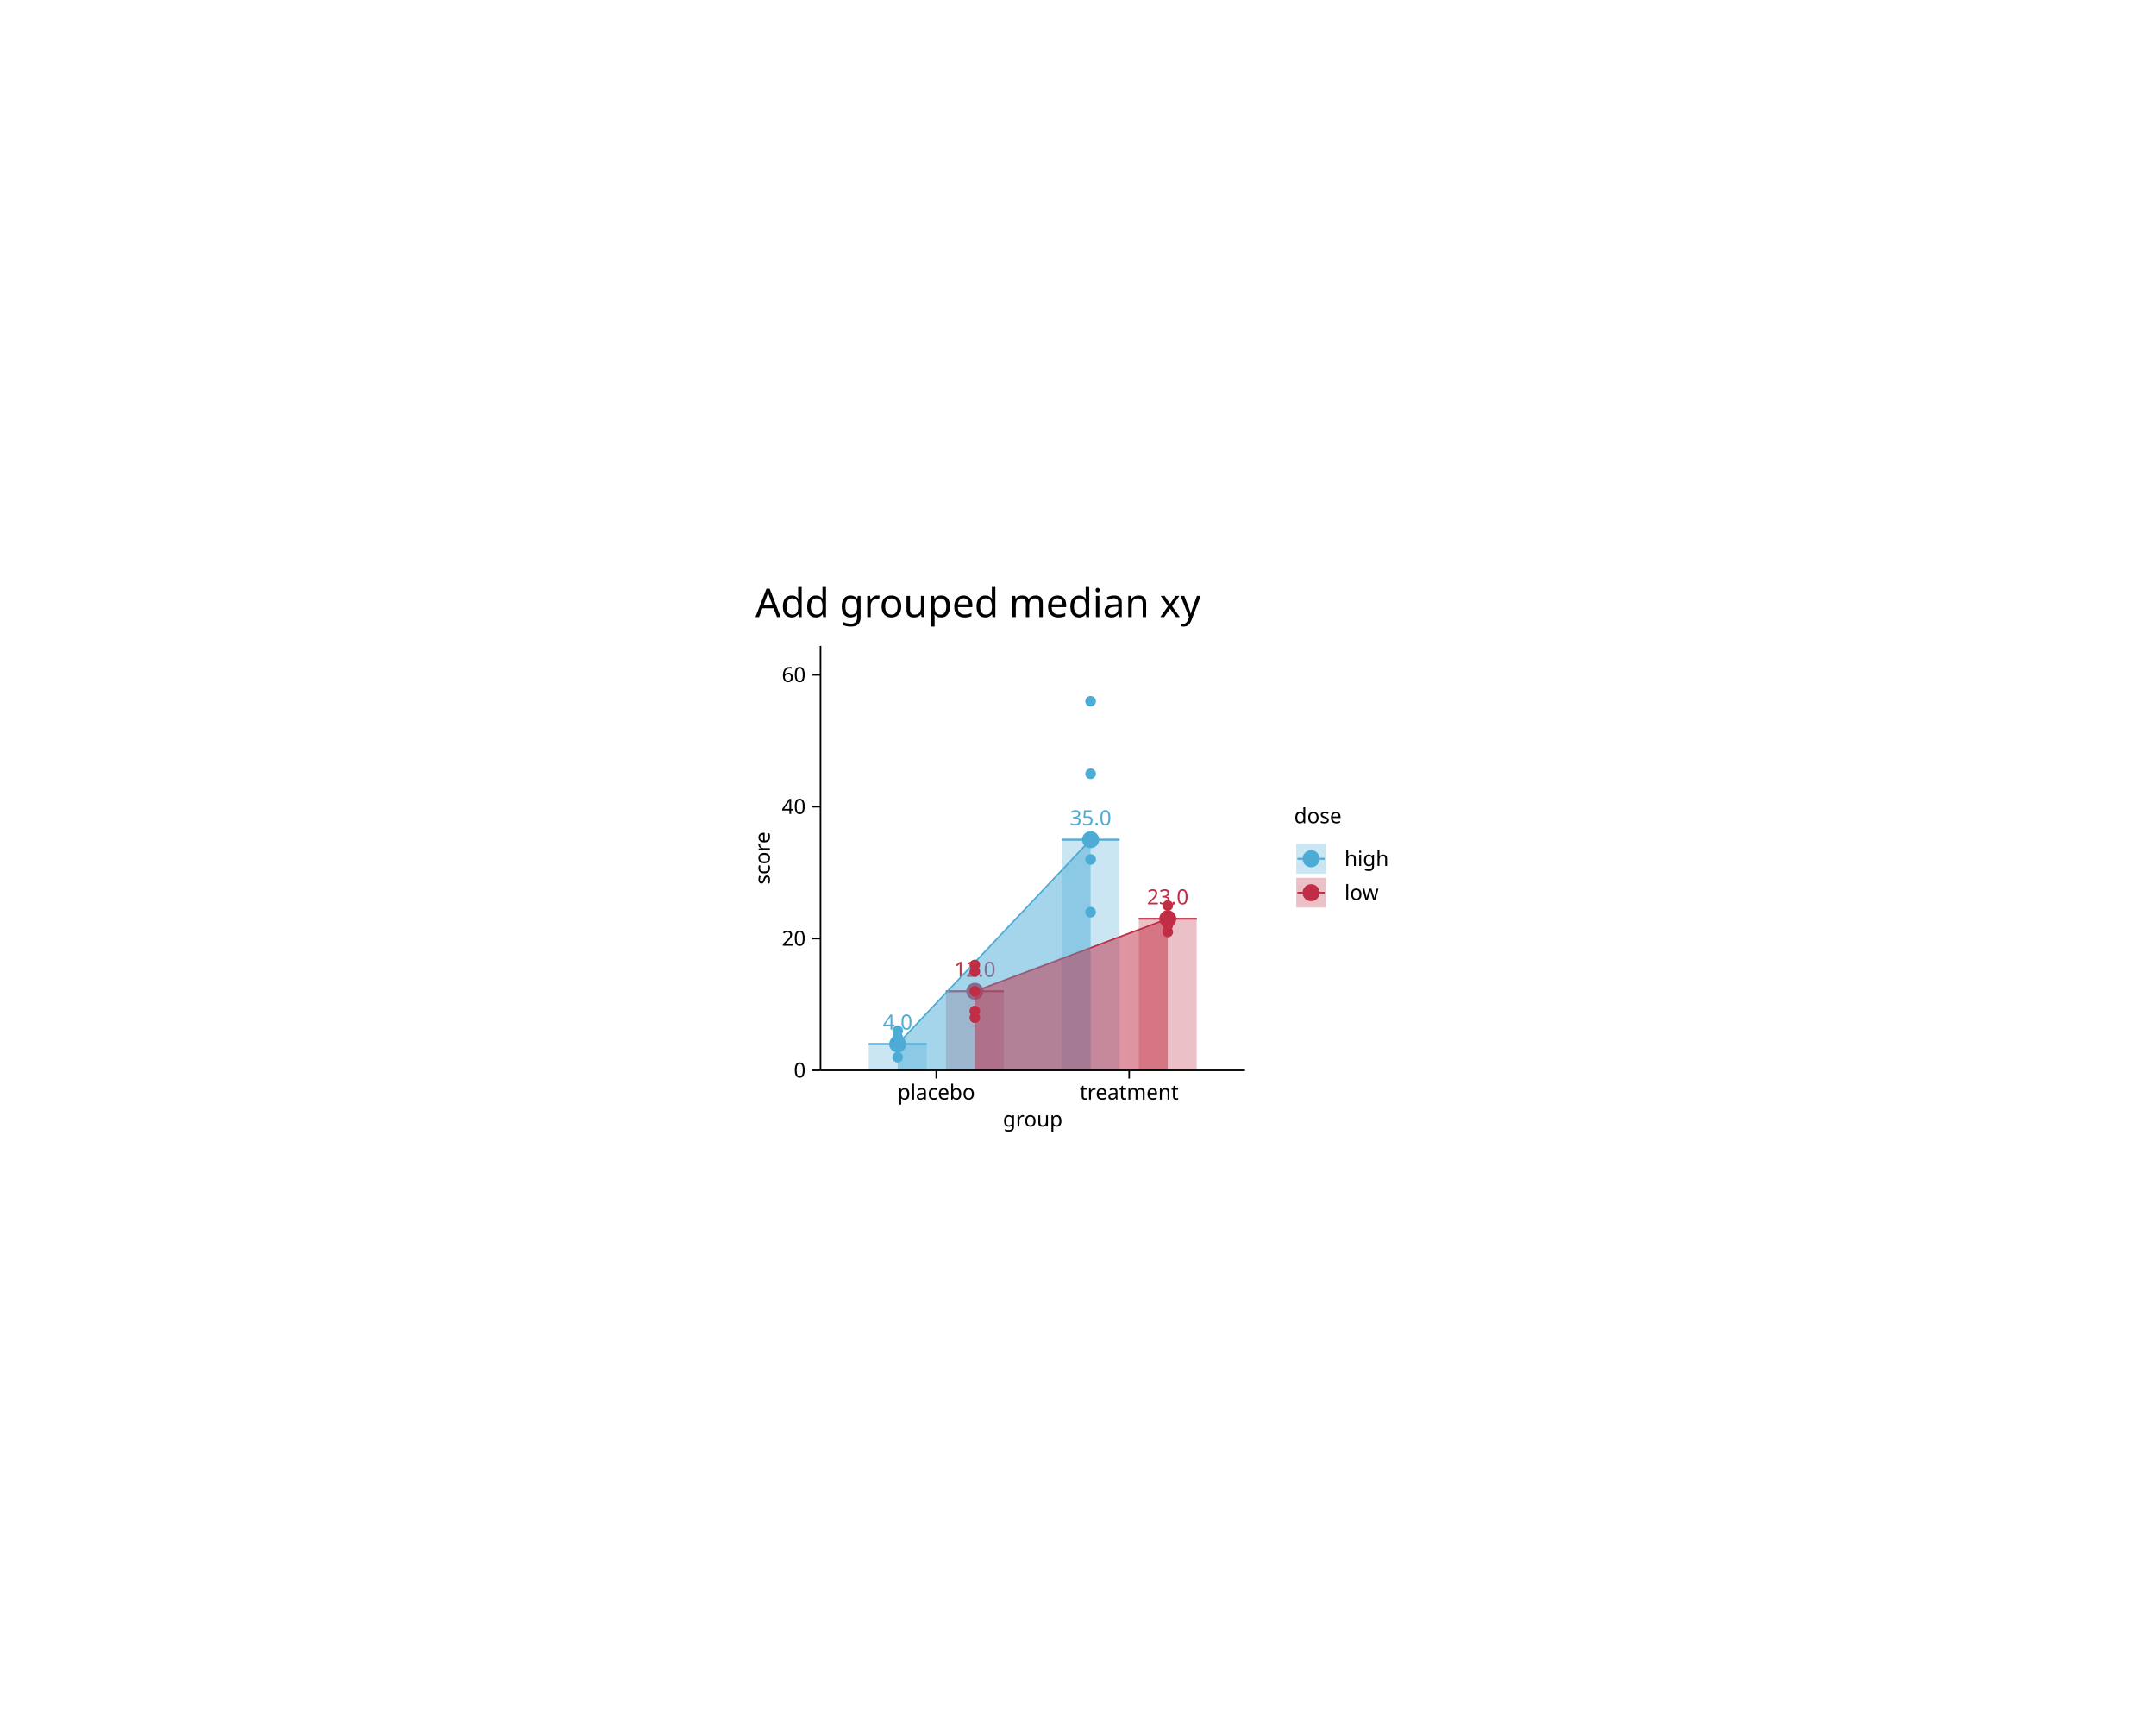
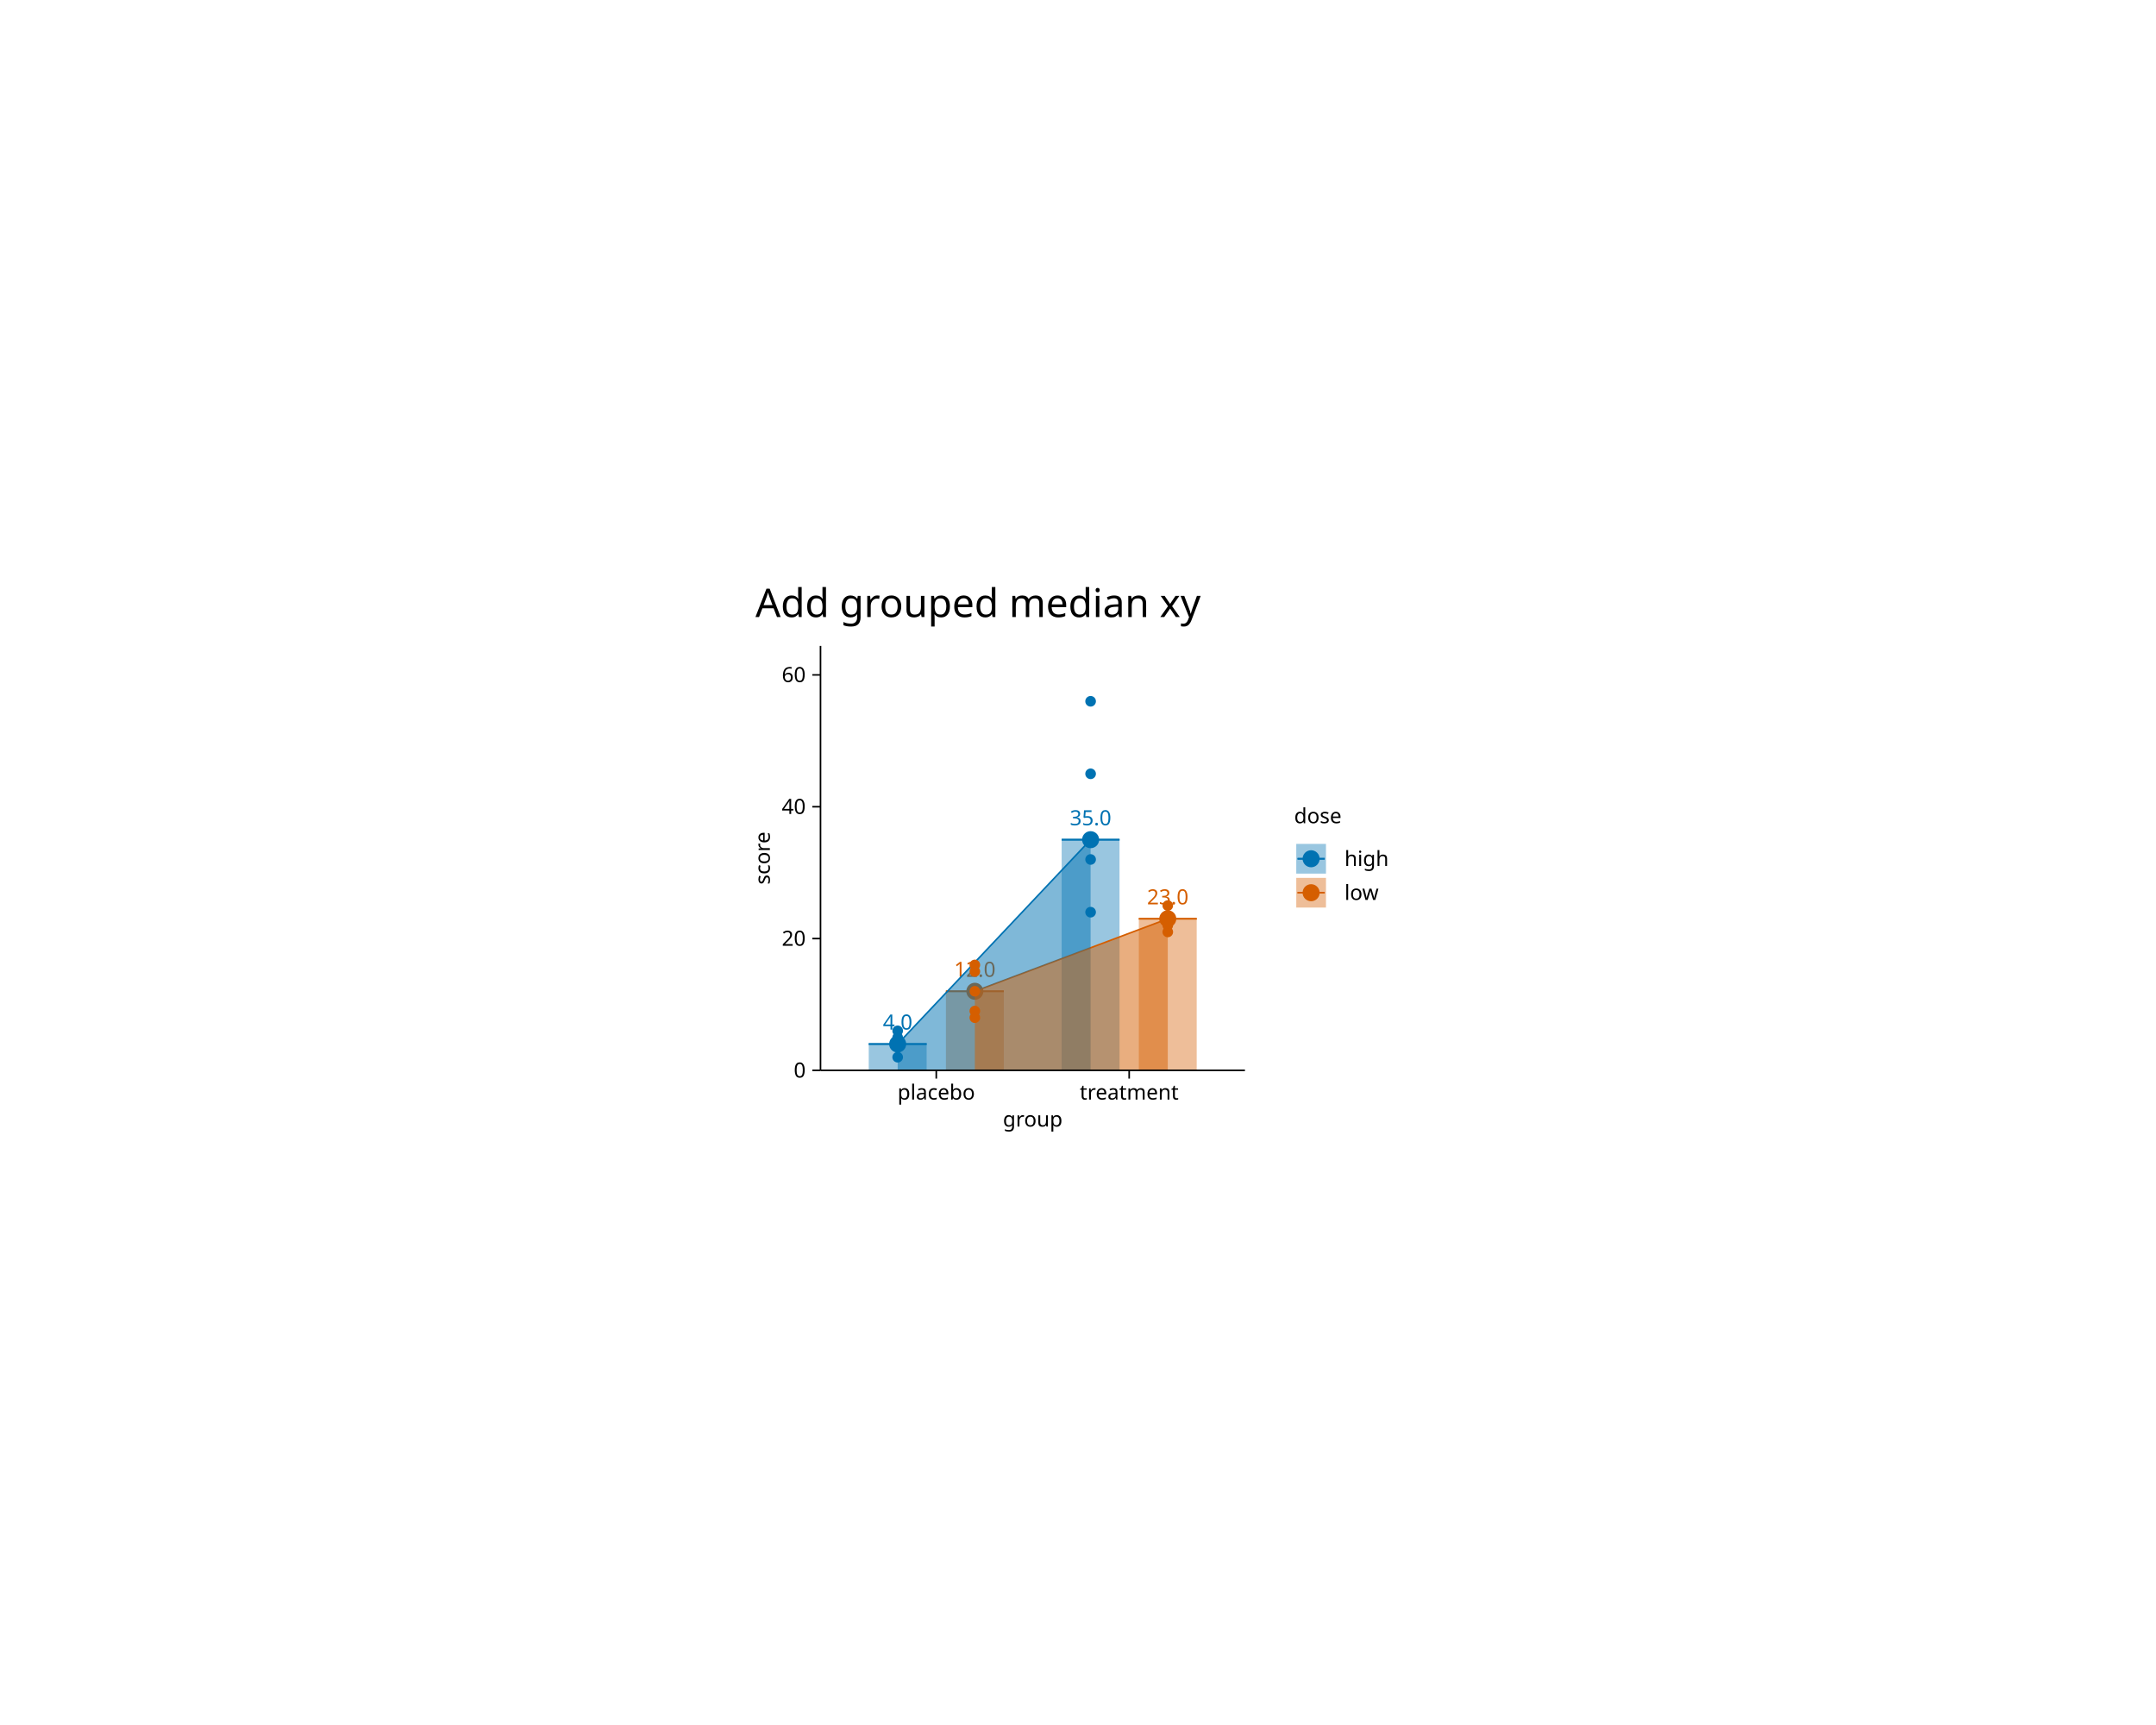
<svg xmlns="http://www.w3.org/2000/svg" class="svglite" data-engine-version="2.0" width="720.00pt" height="576.00pt" viewBox="0 0 720.00 576.00">
  <defs>
    <style type="text/css">
    .svglite line, .svglite polyline, .svglite polygon, .svglite path, .svglite rect, .svglite circle {
      fill: none;
      stroke: #000000;
      stroke-linecap: round;
      stroke-linejoin: round;
      stroke-miterlimit: 10.00;
    }
  </style>
  </defs>
  <rect width="100%" height="100%" style="stroke: none; fill: #FFFFFF;" />
  <defs>
    <clipPath id="cpMC4wMHw3MjAuMDB8MC4wMHw1NzYuMDA=">
      <rect x="0.00" y="0.00" width="720.00" height="576.00" />
    </clipPath>
  </defs>
  <g clip-path="url(#cpMC4wMHw3MjAuMDB8MC4wMHw1NzYuMDA=)">
</g>
  <defs>
    <clipPath id="cpMjQ1LjM5fDQ3NC42MXwxOTEuNDh8Mzg0LjUy">
      <rect x="245.39" y="191.48" width="229.22" height="193.04" />
    </clipPath>
  </defs>
  <g clip-path="url(#cpMjQ1LjM5fDQ3NC42MXwxOTEuNDh8Mzg0LjUy)">
    <rect x="245.39" y="191.48" width="229.22" height="193.04" style="stroke-width: 1.07; stroke: #FFFFFF; fill: #FFFFFF;" />
  </g>
  <g clip-path="url(#cpMC4wMHw3MjAuMDB8MC4wMHw1NzYuMDA=)">
</g>
  <defs>
    <clipPath id="cpMjc0LjAxfDQxNS43NXwyMTUuNjh8MzU3LjQx">
      <rect x="274.01" y="215.68" width="141.73" height="141.73" />
    </clipPath>
  </defs>
  <g clip-path="url(#cpMjc0LjAxfDQxNS43NXwyMTUuNjh8MzU3LjQx)">
</g>
  <g clip-path="url(#cpMC4wMHw3MjAuMDB8MC4wMHw1NzYuMDA=)">
</g>
  <defs>
    <clipPath id="cpMjUwLjg3fDQ2OS4xM3wyMTQuMjZ8Mzc5LjA0">
      <rect x="250.87" y="214.26" width="218.27" height="164.78" />
    </clipPath>
  </defs>
  <g clip-path="url(#cpMjUwLjg3fDQ2OS4xM3wyMTQuMjZ8Mzc5LjA0)">
    <rect x="250.87" y="214.26" width="218.27" height="164.78" style="stroke-width: 1.07; stroke: none;" />
  </g>
  <g clip-path="url(#cpMC4wMHw3MjAuMDB8MC4wMHw1NzYuMDA=)">
</g>
  <g clip-path="url(#cpMjc0LjAxfDQxNS43NXwyMTUuNjh8MzU3LjQx)">
    <rect x="274.01" y="215.68" width="141.73" height="141.73" style="stroke-width: 1.07; stroke: none;" />
-     <rect x="290.12" y="348.61" width="19.33" height="8.80" style="stroke-width: 1.07; stroke: none; stroke-linecap: butt; stroke-linejoin: miter; fill: #4DACD6; fill-opacity: 0.30;" />
-     <rect x="315.89" y="331.00" width="19.33" height="26.41" style="stroke-width: 1.07; stroke: none; stroke-linecap: butt; stroke-linejoin: miter; fill: #C02D45; fill-opacity: 0.30;" />
-     <rect x="354.54" y="280.38" width="19.33" height="77.03" style="stroke-width: 1.07; stroke: none; stroke-linecap: butt; stroke-linejoin: miter; fill: #4DACD6; fill-opacity: 0.30;" />
-     <rect x="380.31" y="306.79" width="19.33" height="50.62" style="stroke-width: 1.07; stroke: none; stroke-linecap: butt; stroke-linejoin: miter; fill: #C02D45; fill-opacity: 0.30;" />
-     <polyline points="290.12,348.61 309.45,348.61 " style="stroke-width: 0.53; stroke: #4DACD6; stroke-linecap: butt;" />
-     <polyline points="299.78,348.61 299.78,348.61 " style="stroke-width: 0.53; stroke: #4DACD6; stroke-linecap: butt;" />
-     <polyline points="290.12,348.61 309.45,348.61 " style="stroke-width: 0.53; stroke: #4DACD6; stroke-linecap: butt;" />
-     <polyline points="315.89,331.00 335.22,331.00 " style="stroke-width: 0.53; stroke: #C02D45; stroke-linecap: butt;" />
-     <polyline points="325.55,331.00 325.55,331.00 " style="stroke-width: 0.53; stroke: #C02D45; stroke-linecap: butt;" />
-     <polyline points="315.89,331.00 335.22,331.00 " style="stroke-width: 0.53; stroke: #C02D45; stroke-linecap: butt;" />
-     <polyline points="354.54,280.38 373.87,280.38 " style="stroke-width: 0.53; stroke: #4DACD6; stroke-linecap: butt;" />
-     <polyline points="364.21,280.38 364.21,280.38 " style="stroke-width: 0.53; stroke: #4DACD6; stroke-linecap: butt;" />
-     <polyline points="354.54,280.38 373.87,280.38 " style="stroke-width: 0.53; stroke: #4DACD6; stroke-linecap: butt;" />
-     <polyline points="380.31,306.79 399.64,306.79 " style="stroke-width: 0.53; stroke: #C02D45; stroke-linecap: butt;" />
-     <polyline points="389.98,306.79 389.98,306.79 " style="stroke-width: 0.53; stroke: #C02D45; stroke-linecap: butt;" />
-     <polyline points="380.31,306.79 399.64,306.79 " style="stroke-width: 0.53; stroke: #C02D45; stroke-linecap: butt;" />
-     <circle cx="299.78" cy="348.61" r="2.49" style="stroke-width: 0.71; stroke: #4DACD6; fill: #4DACD6;" />
-     <circle cx="325.55" cy="331.00" r="2.49" style="stroke-width: 0.71; stroke: #C02D45; fill: #C02D45;" />
-     <circle cx="364.21" cy="280.38" r="2.49" style="stroke-width: 0.71; stroke: #4DACD6; fill: #4DACD6;" />
-     <circle cx="389.98" cy="306.79" r="2.49" style="stroke-width: 0.71; stroke: #C02D45; fill: #C02D45;" />
-     <text x="299.78" y="343.79" text-anchor="middle" style="font-size: 7.00px; fill: #4DACD6; font-family: sans;" textLength="9.73px" lengthAdjust="spacingAndGlyphs">4.0</text>
-     <text x="325.55" y="326.18" text-anchor="middle" style="font-size: 7.00px; fill: #C02D45; font-family: sans;" textLength="13.62px" lengthAdjust="spacingAndGlyphs">12.0</text>
-     <text x="364.21" y="275.57" text-anchor="middle" style="font-size: 7.00px; fill: #4DACD6; font-family: sans;" textLength="13.62px" lengthAdjust="spacingAndGlyphs">35.0</text>
-     <text x="389.98" y="301.98" text-anchor="middle" style="font-size: 7.00px; fill: #C02D45; font-family: sans;" textLength="13.62px" lengthAdjust="spacingAndGlyphs">23.0</text>
-     <polyline points="299.78,348.61 364.21,280.38 " style="stroke-width: 0.53; stroke: #4DACD6; stroke-linecap: butt;" />
-     <polyline points="325.55,331.00 389.98,306.79 " style="stroke-width: 0.53; stroke: #C02D45; stroke-linecap: butt;" />
-     <polygon points="299.78,348.61 364.21,280.38 364.21,357.41 299.78,357.41 " style="stroke-width: 0.00; stroke: none; stroke-linecap: butt; fill: #4DACD6; fill-opacity: 0.50;" />
-     <polygon points="325.55,331.00 389.98,306.79 389.98,357.41 325.55,357.41 " style="stroke-width: 0.00; stroke: none; stroke-linecap: butt; fill: #C02D45; fill-opacity: 0.50;" />
-     <circle cx="299.78" cy="353.01" r="1.42" style="stroke-width: 0.71; stroke: #4DACD6; fill: #4DACD6;" />
-     <circle cx="299.78" cy="348.61" r="1.42" style="stroke-width: 0.71; stroke: #4DACD6; fill: #4DACD6;" />
-     <circle cx="299.78" cy="346.41" r="1.42" style="stroke-width: 0.71; stroke: #4DACD6; fill: #4DACD6;" />
-     <circle cx="299.78" cy="348.61" r="1.42" style="stroke-width: 0.71; stroke: #4DACD6; fill: #4DACD6;" />
-     <circle cx="299.78" cy="344.21" r="1.42" style="stroke-width: 0.71; stroke: #4DACD6; fill: #4DACD6;" />
-     <circle cx="325.55" cy="337.60" r="1.42" style="stroke-width: 0.71; stroke: #C02D45; fill: #C02D45;" />
-     <circle cx="325.55" cy="339.81" r="1.42" style="stroke-width: 0.71; stroke: #C02D45; fill: #C02D45;" />
-     <circle cx="325.55" cy="331.00" r="1.42" style="stroke-width: 0.71; stroke: #C02D45; fill: #C02D45;" />
-     <circle cx="325.55" cy="324.40" r="1.42" style="stroke-width: 0.71; stroke: #C02D45; fill: #C02D45;" />
-     <circle cx="325.55" cy="322.20" r="1.42" style="stroke-width: 0.71; stroke: #C02D45; fill: #C02D45;" />
-     <circle cx="364.21" cy="286.99" r="1.42" style="stroke-width: 0.71; stroke: #4DACD6; fill: #4DACD6;" />
-     <circle cx="364.21" cy="280.38" r="1.42" style="stroke-width: 0.71; stroke: #4DACD6; fill: #4DACD6;" />
-     <circle cx="364.21" cy="304.59" r="1.42" style="stroke-width: 0.71; stroke: #4DACD6; fill: #4DACD6;" />
-     <circle cx="364.21" cy="258.38" r="1.42" style="stroke-width: 0.71; stroke: #4DACD6; fill: #4DACD6;" />
-     <circle cx="364.21" cy="234.17" r="1.42" style="stroke-width: 0.71; stroke: #4DACD6; fill: #4DACD6;" />
-     <circle cx="389.98" cy="306.79" r="1.42" style="stroke-width: 0.71; stroke: #C02D45; fill: #C02D45;" />
-     <circle cx="389.98" cy="302.39" r="1.42" style="stroke-width: 0.71; stroke: #C02D45; fill: #C02D45;" />
-     <circle cx="389.98" cy="311.19" r="1.42" style="stroke-width: 0.71; stroke: #C02D45; fill: #C02D45;" />
-     <circle cx="389.98" cy="308.99" r="1.42" style="stroke-width: 0.71; stroke: #C02D45; fill: #C02D45;" />
-     <circle cx="389.98" cy="306.79" r="1.42" style="stroke-width: 0.71; stroke: #C02D45; fill: #C02D45;" />
+     <rect x="290.12" y="348.61" width="19.33" height="8.80" style="stroke-width: 1.07; stroke: none; stroke-linecap: butt; stroke-linejoin: miter; fill: #0072B2; fill-opacity: 0.40;" />
+     <rect x="315.89" y="331.00" width="19.33" height="26.41" style="stroke-width: 1.07; stroke: none; stroke-linecap: butt; stroke-linejoin: miter; fill: #D55E00; fill-opacity: 0.40;" />
+     <rect x="354.54" y="280.38" width="19.33" height="77.03" style="stroke-width: 1.07; stroke: none; stroke-linecap: butt; stroke-linejoin: miter; fill: #0072B2; fill-opacity: 0.40;" />
+     <rect x="380.31" y="306.79" width="19.33" height="50.62" style="stroke-width: 1.07; stroke: none; stroke-linecap: butt; stroke-linejoin: miter; fill: #D55E00; fill-opacity: 0.40;" />
+     <polyline points="290.12,348.61 309.45,348.61 " style="stroke-width: 0.53; stroke: #0072B2; stroke-linecap: butt;" />
+     <polyline points="299.78,348.61 299.78,348.61 " style="stroke-width: 0.53; stroke: #0072B2; stroke-linecap: butt;" />
+     <polyline points="290.12,348.61 309.45,348.61 " style="stroke-width: 0.53; stroke: #0072B2; stroke-linecap: butt;" />
+     <polyline points="315.89,331.00 335.22,331.00 " style="stroke-width: 0.53; stroke: #D55E00; stroke-linecap: butt;" />
+     <polyline points="325.55,331.00 325.55,331.00 " style="stroke-width: 0.53; stroke: #D55E00; stroke-linecap: butt;" />
+     <polyline points="315.89,331.00 335.22,331.00 " style="stroke-width: 0.53; stroke: #D55E00; stroke-linecap: butt;" />
+     <polyline points="354.54,280.38 373.87,280.38 " style="stroke-width: 0.53; stroke: #0072B2; stroke-linecap: butt;" />
+     <polyline points="364.21,280.38 364.21,280.38 " style="stroke-width: 0.53; stroke: #0072B2; stroke-linecap: butt;" />
+     <polyline points="354.54,280.38 373.87,280.38 " style="stroke-width: 0.53; stroke: #0072B2; stroke-linecap: butt;" />
+     <polyline points="380.31,306.79 399.64,306.79 " style="stroke-width: 0.53; stroke: #D55E00; stroke-linecap: butt;" />
+     <polyline points="389.98,306.79 389.98,306.79 " style="stroke-width: 0.53; stroke: #D55E00; stroke-linecap: butt;" />
+     <polyline points="380.31,306.79 399.64,306.79 " style="stroke-width: 0.53; stroke: #D55E00; stroke-linecap: butt;" />
+     <circle cx="299.78" cy="348.61" r="2.49" style="stroke-width: 0.71; stroke: #0072B2; fill: #0072B2;" />
+     <circle cx="325.55" cy="331.00" r="2.49" style="stroke-width: 0.71; stroke: #D55E00; fill: #D55E00;" />
+     <circle cx="364.21" cy="280.38" r="2.49" style="stroke-width: 0.71; stroke: #0072B2; fill: #0072B2;" />
+     <circle cx="389.98" cy="306.79" r="2.49" style="stroke-width: 0.71; stroke: #D55E00; fill: #D55E00;" />
+     <text x="299.78" y="343.79" text-anchor="middle" style="font-size: 7.00px; fill: #0072B2; font-family: sans;" textLength="9.73px" lengthAdjust="spacingAndGlyphs">4.0</text>
+     <text x="325.55" y="326.18" text-anchor="middle" style="font-size: 7.00px; fill: #D55E00; font-family: sans;" textLength="13.62px" lengthAdjust="spacingAndGlyphs">12.0</text>
+     <text x="364.21" y="275.57" text-anchor="middle" style="font-size: 7.00px; fill: #0072B2; font-family: sans;" textLength="13.62px" lengthAdjust="spacingAndGlyphs">35.0</text>
+     <text x="389.98" y="301.98" text-anchor="middle" style="font-size: 7.00px; fill: #D55E00; font-family: sans;" textLength="13.62px" lengthAdjust="spacingAndGlyphs">23.0</text>
+     <polyline points="299.78,348.61 364.21,280.38 " style="stroke-width: 0.53; stroke: #0072B2; stroke-linecap: butt;" />
+     <polyline points="325.55,331.00 389.98,306.79 " style="stroke-width: 0.53; stroke: #D55E00; stroke-linecap: butt;" />
+     <polygon points="299.78,348.61 364.21,280.38 364.21,357.41 299.78,357.41 " style="stroke-width: 0.00; stroke: none; stroke-linecap: butt; fill: #0072B2; fill-opacity: 0.50;" />
+     <polygon points="325.55,331.00 389.98,306.79 389.98,357.41 325.55,357.41 " style="stroke-width: 0.00; stroke: none; stroke-linecap: butt; fill: #D55E00; fill-opacity: 0.50;" />
+     <circle cx="299.78" cy="353.01" r="1.42" style="stroke-width: 0.71; stroke: #0072B2; fill: #0072B2;" />
+     <circle cx="299.78" cy="348.61" r="1.42" style="stroke-width: 0.71; stroke: #0072B2; fill: #0072B2;" />
+     <circle cx="299.78" cy="346.41" r="1.42" style="stroke-width: 0.71; stroke: #0072B2; fill: #0072B2;" />
+     <circle cx="299.78" cy="348.61" r="1.42" style="stroke-width: 0.71; stroke: #0072B2; fill: #0072B2;" />
+     <circle cx="299.78" cy="344.21" r="1.42" style="stroke-width: 0.71; stroke: #0072B2; fill: #0072B2;" />
+     <circle cx="325.55" cy="337.60" r="1.42" style="stroke-width: 0.71; stroke: #D55E00; fill: #D55E00;" />
+     <circle cx="325.55" cy="339.81" r="1.42" style="stroke-width: 0.71; stroke: #D55E00; fill: #D55E00;" />
+     <circle cx="325.55" cy="331.00" r="1.42" style="stroke-width: 0.71; stroke: #D55E00; fill: #D55E00;" />
+     <circle cx="325.55" cy="324.40" r="1.42" style="stroke-width: 0.71; stroke: #D55E00; fill: #D55E00;" />
+     <circle cx="325.55" cy="322.20" r="1.42" style="stroke-width: 0.71; stroke: #D55E00; fill: #D55E00;" />
+     <circle cx="364.21" cy="286.99" r="1.42" style="stroke-width: 0.71; stroke: #0072B2; fill: #0072B2;" />
+     <circle cx="364.21" cy="280.38" r="1.42" style="stroke-width: 0.71; stroke: #0072B2; fill: #0072B2;" />
+     <circle cx="364.21" cy="304.59" r="1.42" style="stroke-width: 0.71; stroke: #0072B2; fill: #0072B2;" />
+     <circle cx="364.21" cy="258.38" r="1.42" style="stroke-width: 0.71; stroke: #0072B2; fill: #0072B2;" />
+     <circle cx="364.21" cy="234.17" r="1.42" style="stroke-width: 0.71; stroke: #0072B2; fill: #0072B2;" />
+     <circle cx="389.98" cy="306.79" r="1.42" style="stroke-width: 0.71; stroke: #D55E00; fill: #D55E00;" />
+     <circle cx="389.98" cy="302.39" r="1.42" style="stroke-width: 0.71; stroke: #D55E00; fill: #D55E00;" />
+     <circle cx="389.98" cy="311.19" r="1.42" style="stroke-width: 0.71; stroke: #D55E00; fill: #D55E00;" />
+     <circle cx="389.98" cy="308.99" r="1.42" style="stroke-width: 0.71; stroke: #D55E00; fill: #D55E00;" />
+     <circle cx="389.98" cy="306.79" r="1.42" style="stroke-width: 0.71; stroke: #D55E00; fill: #D55E00;" />
  </g>
  <g clip-path="url(#cpMC4wMHw3MjAuMDB8MC4wMHw1NzYuMDA=)">
    <polyline points="274.01,357.41 274.01,215.68 " style="stroke-width: 0.53; stroke-linecap: butt;" />
    <text x="269.08" y="359.82" text-anchor="end" style="font-size: 7.00px; font-family: sans;" textLength="3.89px" lengthAdjust="spacingAndGlyphs">0</text>
    <text x="269.08" y="315.80" text-anchor="end" style="font-size: 7.00px; font-family: sans;" textLength="7.79px" lengthAdjust="spacingAndGlyphs">20</text>
    <text x="269.08" y="271.79" text-anchor="end" style="font-size: 7.00px; font-family: sans;" textLength="7.79px" lengthAdjust="spacingAndGlyphs">40</text>
    <text x="269.08" y="227.77" text-anchor="end" style="font-size: 7.00px; font-family: sans;" textLength="7.79px" lengthAdjust="spacingAndGlyphs">60</text>
    <polyline points="271.27,357.41 274.01,357.41 " style="stroke-width: 0.53; stroke-linecap: butt;" />
    <polyline points="271.27,313.40 274.01,313.40 " style="stroke-width: 0.53; stroke-linecap: butt;" />
    <polyline points="271.27,269.38 274.01,269.38 " style="stroke-width: 0.53; stroke-linecap: butt;" />
    <polyline points="271.27,225.36 274.01,225.36 " style="stroke-width: 0.53; stroke-linecap: butt;" />
    <polyline points="274.01,357.41 415.75,357.41 " style="stroke-width: 0.53; stroke-linecap: butt;" />
    <polyline points="312.67,360.15 312.67,357.41 " style="stroke-width: 0.53; stroke-linecap: butt;" />
    <polyline points="377.09,360.15 377.09,357.41 " style="stroke-width: 0.53; stroke-linecap: butt;" />
    <text x="312.67" y="367.16" text-anchor="middle" style="font-size: 7.00px; font-family: sans;" textLength="24.52px" lengthAdjust="spacingAndGlyphs">placebo</text>
    <text x="377.09" y="367.16" text-anchor="middle" style="font-size: 7.00px; font-family: sans;" textLength="29.57px" lengthAdjust="spacingAndGlyphs">treatment</text>
    <text x="344.88" y="376.17" text-anchor="middle" style="font-size: 7.00px; font-family: sans;" textLength="17.90px" lengthAdjust="spacingAndGlyphs">group</text>
    <text transform="translate(257.10,286.55) rotate(-90)" text-anchor="middle" style="font-size: 7.00px; font-family: sans;" textLength="17.12px" lengthAdjust="spacingAndGlyphs">score</text>
    <rect x="426.70" y="263.85" width="41.01" height="45.39" style="stroke-width: 1.07; stroke: none;" />
    <text x="432.18" y="274.88" style="font-size: 7.00px; font-family: sans;" textLength="15.18px" lengthAdjust="spacingAndGlyphs">dose</text>
    <rect x="432.18" y="281.08" width="11.34" height="11.34" style="stroke-width: 1.07; stroke: none;" />
-     <rect x="432.89" y="281.79" width="9.92" height="9.92" style="stroke-width: 1.07; stroke: none; stroke-linecap: butt; stroke-linejoin: miter; fill: #4DACD6; fill-opacity: 0.30;" />
-     <line x1="433.32" y1="286.75" x2="442.39" y2="286.75" style="stroke-width: 0.53; stroke: #4DACD6; stroke-linecap: butt;" />
-     <circle cx="437.85" cy="286.75" r="2.49" style="stroke-width: 0.71; stroke: #4DACD6; fill: #4DACD6;" />
-     <line x1="433.32" y1="286.75" x2="442.39" y2="286.75" style="stroke-width: 0.53; stroke: #4DACD6; stroke-linecap: butt;" />
-     <circle cx="437.85" cy="286.75" r="1.42" style="stroke-width: 0.71; stroke: #4DACD6; fill: #4DACD6;" />
+     <rect x="432.89" y="281.79" width="9.92" height="9.92" style="stroke-width: 1.07; stroke: none; stroke-linecap: butt; stroke-linejoin: miter; fill: #0072B2; fill-opacity: 0.40;" />
+     <line x1="433.32" y1="286.75" x2="442.39" y2="286.75" style="stroke-width: 0.53; stroke: #0072B2; stroke-linecap: butt;" />
+     <circle cx="437.85" cy="286.75" r="2.49" style="stroke-width: 0.71; stroke: #0072B2; fill: #0072B2;" />
+     <line x1="433.32" y1="286.75" x2="442.39" y2="286.75" style="stroke-width: 0.53; stroke: #0072B2; stroke-linecap: butt;" />
+     <circle cx="437.85" cy="286.75" r="1.42" style="stroke-width: 0.71; stroke: #0072B2; fill: #0072B2;" />
    <rect x="432.18" y="292.42" width="11.34" height="11.34" style="stroke-width: 1.07; stroke: none;" />
-     <rect x="432.89" y="293.13" width="9.92" height="9.92" style="stroke-width: 1.07; stroke: none; stroke-linecap: butt; stroke-linejoin: miter; fill: #C02D45; fill-opacity: 0.30;" />
-     <line x1="433.32" y1="298.09" x2="442.39" y2="298.09" style="stroke-width: 0.53; stroke: #C02D45; stroke-linecap: butt;" />
-     <circle cx="437.85" cy="298.09" r="2.49" style="stroke-width: 0.71; stroke: #C02D45; fill: #C02D45;" />
-     <line x1="433.32" y1="298.09" x2="442.39" y2="298.09" style="stroke-width: 0.53; stroke: #C02D45; stroke-linecap: butt;" />
-     <circle cx="437.85" cy="298.09" r="1.42" style="stroke-width: 0.71; stroke: #C02D45; fill: #C02D45;" />
+     <rect x="432.89" y="293.13" width="9.92" height="9.92" style="stroke-width: 1.07; stroke: none; stroke-linecap: butt; stroke-linejoin: miter; fill: #D55E00; fill-opacity: 0.40;" />
+     <line x1="433.32" y1="298.09" x2="442.39" y2="298.09" style="stroke-width: 0.53; stroke: #D55E00; stroke-linecap: butt;" />
+     <circle cx="437.85" cy="298.09" r="2.49" style="stroke-width: 0.71; stroke: #D55E00; fill: #D55E00;" />
+     <line x1="433.32" y1="298.09" x2="442.39" y2="298.09" style="stroke-width: 0.53; stroke: #D55E00; stroke-linecap: butt;" />
+     <circle cx="437.85" cy="298.09" r="1.42" style="stroke-width: 0.71; stroke: #D55E00; fill: #D55E00;" />
    <text x="449.00" y="289.16" style="font-size: 7.00px; font-family: sans;" textLength="13.23px" lengthAdjust="spacingAndGlyphs">high</text>
    <text x="449.00" y="300.50" style="font-size: 7.00px; font-family: sans;" textLength="10.50px" lengthAdjust="spacingAndGlyphs">low</text>
    <text x="252.28" y="206.04" style="font-size: 13.20px; font-family: sans;" textLength="139.45px" lengthAdjust="spacingAndGlyphs">Add grouped median xy</text>
  </g>
</svg>
